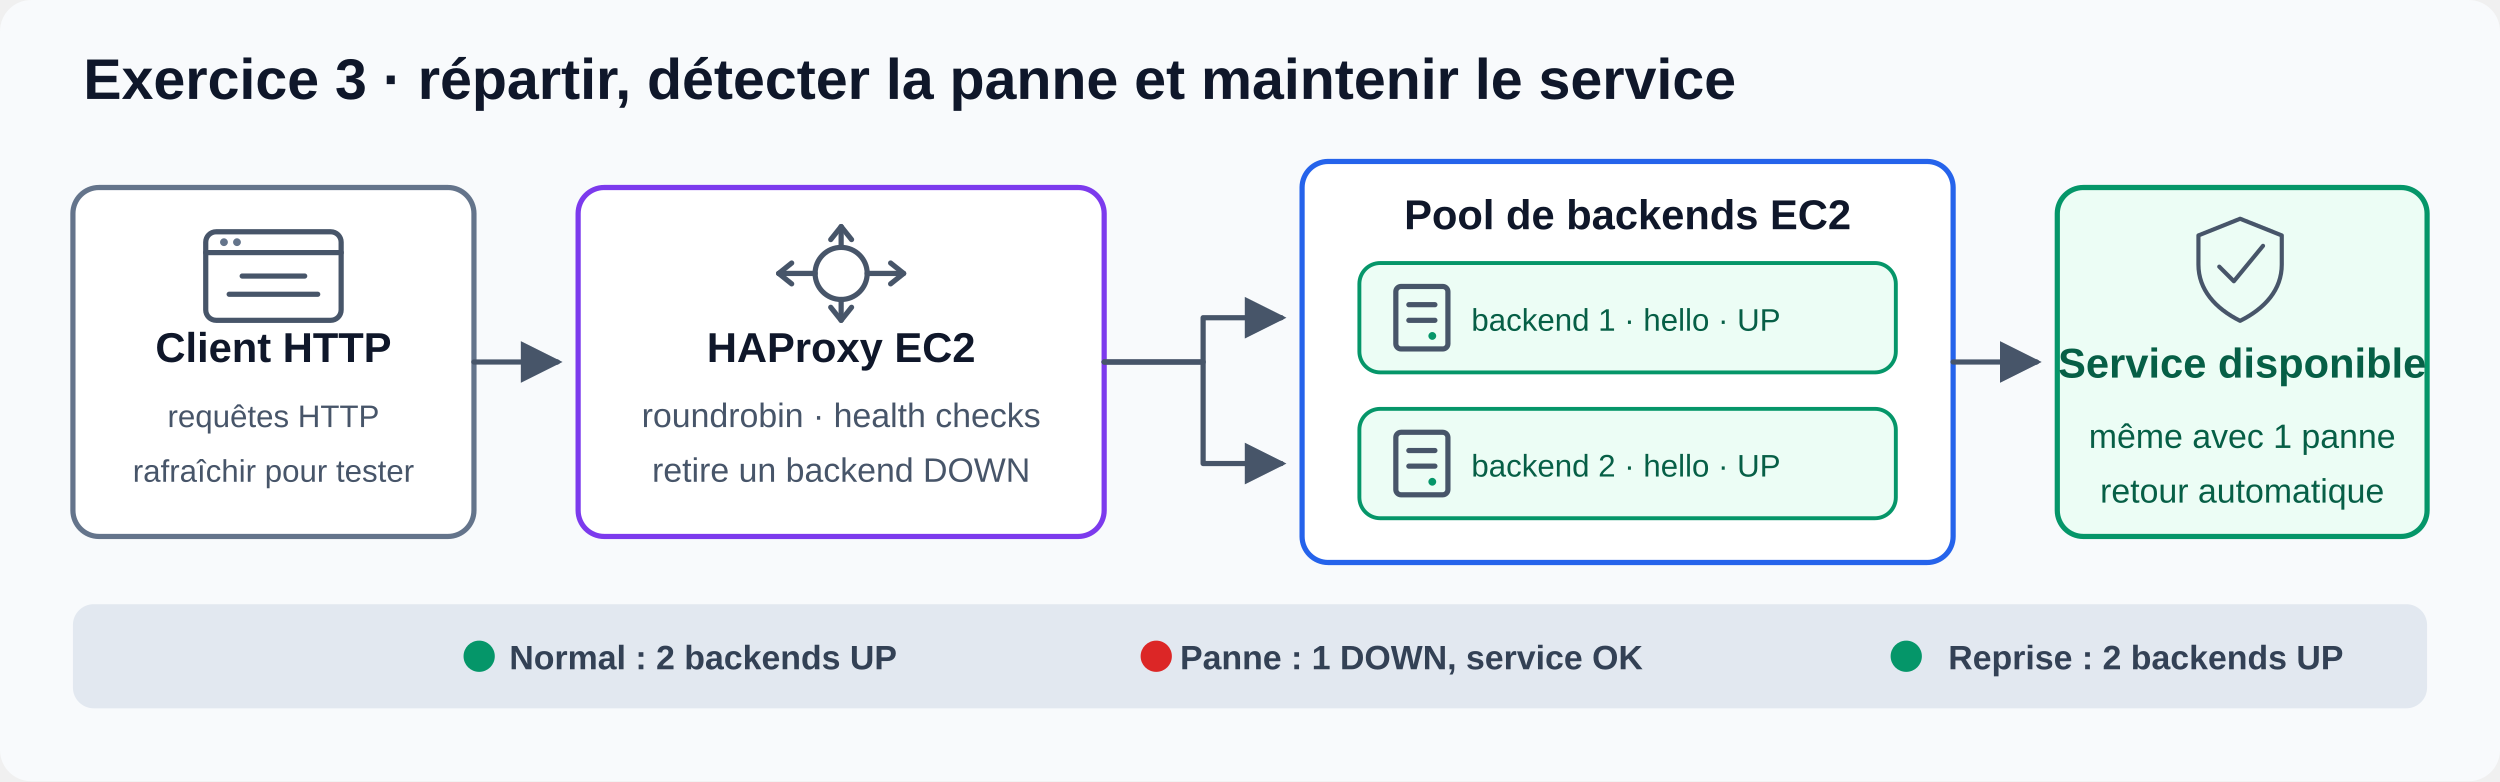
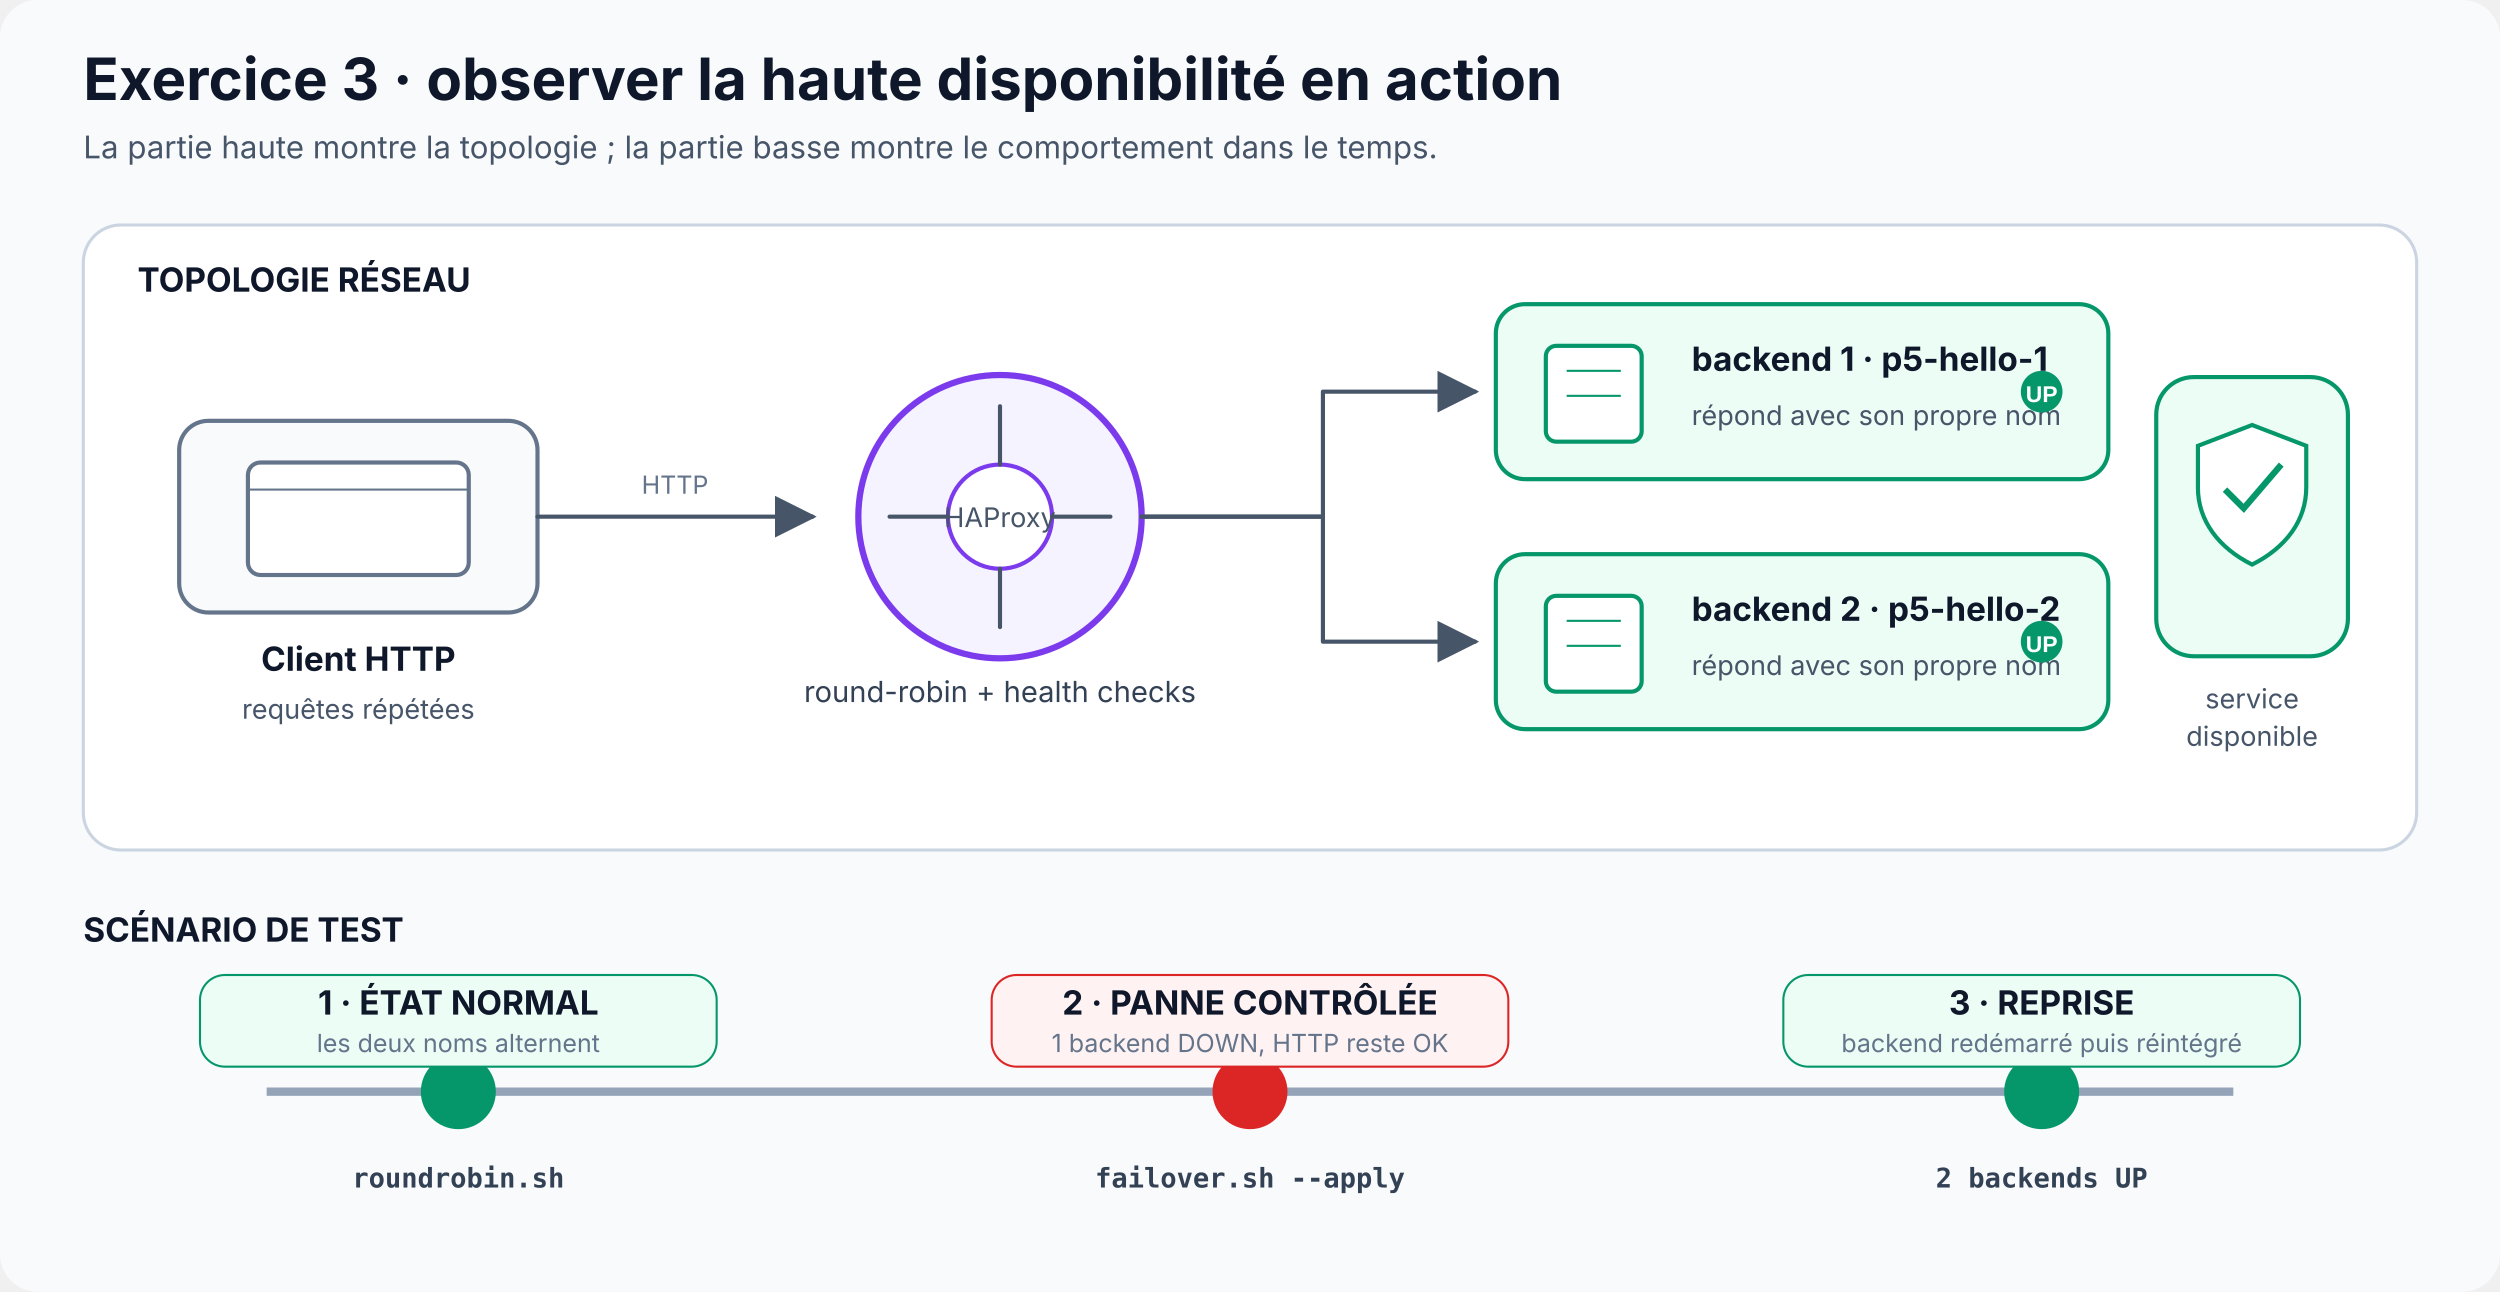
- <svg xmlns="http://www.w3.org/2000/svg" width="960" height="300" viewBox="0 0 960 300" role="img" aria-labelledby="title desc">
+ <svg xmlns="http://www.w3.org/2000/svg" width="1200" height="620" viewBox="0 0 1200 620" role="img" aria-labelledby="title desc">
  <defs>
-     <marker id="arrow" markerWidth="8" markerHeight="8" refX="7" refY="4" orient="auto">
-       <path d="M0 0L8 4L0 8Z" fill="#475569" />
+     <marker id="arrow" markerWidth="10" markerHeight="10" refX="9" refY="5" orient="auto">
+       <path d="M0 0L10 5L0 10Z" fill="#475569" />
    </marker>
    <style>
-     .title{font:700 22px Arial,sans-serif;fill:#0f172a}.card-title{font:700 16px Arial,sans-serif;fill:#0f172a}.label{font:13px Arial,sans-serif;fill:#475569}.small{font:12px Arial,sans-serif;fill:#475569}.ok-title{font:700 16px Arial,sans-serif;fill:#065f46}.ok-label{font:13px Arial,sans-serif;fill:#065f46}.line{fill:none;stroke:#475569;stroke-width:2;stroke-linecap:round;stroke-linejoin:round}
-   </style>
+   .title{font:700 28px Inter,Arial,sans-serif;fill:#0f172a}
+   .subtitle{font:15px Inter,Arial,sans-serif;fill:#475569}
+   .section{font:700 16px Inter,Arial,sans-serif;fill:#0f172a}
+   .label{font:14px Inter,Arial,sans-serif;fill:#334155}
+   .small{font:13px Inter,Arial,sans-serif;fill:#475569}
+   .tiny{font:12px Inter,Arial,sans-serif;fill:#64748b}
+   .mono{font:600 13px ui-monospace,SFMono-Regular,Consolas,monospace;fill:#334155}
+   .line{fill:none;stroke:#475569;stroke-width:2;stroke-linecap:round;stroke-linejoin:round}
+   .soft{fill:#f8fafc;stroke:#cbd5e1;stroke-width:1.5}
+   .panel{fill:#fff;stroke:#cbd5e1;stroke-width:1.5}
+ </style>
  </defs>
-   <rect width="960" height="300" rx="12" fill="#f8fafc" />
-   <text x="32" y="38" class="title">Exercice 3 · répartir, détecter la panne et maintenir le service</text>
-   <g text-anchor="middle">
-     <rect x="28" y="72" width="154" height="134" rx="10" fill="#fff" stroke="#64748b" stroke-width="2" />
-     <g transform="translate(79 89)" class="line">
-       <rect x="0" y="0" width="52" height="34" rx="4" />
-       <line x1="0" y1="8" x2="52" y2="8" />
-       <circle cx="7" cy="4" r="1.5" fill="#64748b" stroke="none" />
-       <circle cx="12" cy="4" r="1.5" fill="#64748b" stroke="none" />
-       <path d="M9 24h34M14 17h24" />
-     </g>
-     <text x="105" y="139" class="card-title">Client HTTP</text>
-     <text x="105" y="164" class="small">requêtes HTTP</text>
-     <text x="105" y="185" class="small">rafraîchir pour tester</text>
-     <rect x="222" y="72" width="202" height="134" rx="10" fill="#fff" stroke="#7c3aed" stroke-width="2" />
-     <g transform="translate(297 87)" class="line" stroke="#7c3aed">
-       <circle cx="26" cy="18" r="10" />
-       <path d="M16 18H2M36 18h14M26 8V0M26 28v8" />
-       <path d="M7 14l-5 4 5 4M45 14l5 4-5 4M22 5l4-5 4 5M22 31l4 5 4-5" />
-     </g>
-     <text x="323" y="139" class="card-title">HAProxy EC2</text>
-     <text x="323" y="164" class="label">roundrobin · health checks</text>
-     <text x="323" y="185" class="label">retire un backend DOWN</text>
-     <rect x="500" y="62" width="250" height="154" rx="10" fill="#fff" stroke="#2563eb" stroke-width="2" />
-     <text x="625" y="88" class="card-title">Pool de backends EC2</text>
-     <rect x="522" y="101" width="206" height="42" rx="8" fill="#ecfdf5" stroke="#059669" stroke-width="1.5" />
-     <g transform="translate(536 110)" class="line" stroke="#059669">
-       <rect x="0" y="0" width="20" height="24" rx="2" />
-       <line x1="5" y1="7" x2="15" y2="7" />
-       <line x1="5" y1="13" x2="15" y2="13" />
-       <circle cx="14" cy="19" r="1.5" fill="#059669" stroke="none" />
-     </g>
-     <text x="565" y="127" text-anchor="start" font-family="Arial,sans-serif" font-size="12" fill="#065f46">backend 1 · hello · UP</text>
-     <rect x="522" y="157" width="206" height="42" rx="8" fill="#ecfdf5" stroke="#059669" stroke-width="1.5" />
-     <g transform="translate(536 166)" class="line" stroke="#059669">
-       <rect x="0" y="0" width="20" height="24" rx="2" />
-       <line x1="5" y1="7" x2="15" y2="7" />
-       <line x1="5" y1="13" x2="15" y2="13" />
-       <circle cx="14" cy="19" r="1.5" fill="#059669" stroke="none" />
-     </g>
-     <text x="565" y="183" text-anchor="start" font-family="Arial,sans-serif" font-size="12" fill="#065f46">backend 2 · hello · UP</text>
-     <rect x="790" y="72" width="142" height="134" rx="10" fill="#ecfdf5" stroke="#059669" stroke-width="2" />
-     <g transform="translate(841 84) scale(.8)" class="line" stroke="#059669">
-       <path d="M24 0l20 8v14c0 12-8 21-20 27C12 43 4 34 4 22V8Z" />
-       <path d="M14 23l7 7 14-17" />
-     </g>
-     <text x="861" y="145" class="ok-title">Service disponible</text>
-     <text x="861" y="172" class="ok-label">même avec 1 panne</text>
-     <text x="861" y="193" class="ok-label">retour automatique</text>
+   <rect width="1200" height="620" rx="18" fill="#f8fafc" />
+   <text x="40" y="48" class="title">Exercice 3 · observer la haute disponibilité en action</text>
+   <text x="40" y="76" class="subtitle">La partie haute montre la topologie ; la partie basse montre le comportement dans le temps.</text>
+   <rect x="40" y="108" width="1120" height="300" rx="18" fill="#fff" stroke="#cbd5e1" stroke-width="1.5" />
+   <text x="66" y="140" class="section">TOPOLOGIE RÉSEAU</text>
+   <g>
+     <rect x="86" y="202" width="172" height="92" rx="14" fill="#f8fafc" stroke="#64748b" stroke-width="2" />
+     <rect x="119" y="222" width="106" height="54" rx="6" fill="#fff" stroke="#64748b" stroke-width="2" />
+     <line x1="119" y1="235" x2="225" y2="235" stroke="#64748b" />
+     <text x="172" y="322" text-anchor="middle" class="section">Client HTTP</text>
+     <text x="172" y="345" text-anchor="middle" class="small">requêtes répétées</text>
  </g>
-   <g class="line" marker-end="url(#arrow)">
-     <line x1="182" y1="139" x2="214" y2="139" />
-     <path d="M424 139H462V122H492" />
-     <path d="M424 139H462V178H492" />
-     <line x1="750" y1="139" x2="782" y2="139" />
+   <path d="M258 248H390" class="line" marker-end="url(#arrow)" />
+   <text x="324" y="237" text-anchor="middle" class="tiny">HTTP</text>
+   <g>
+     <circle cx="480" cy="248" r="68" fill="#f5f3ff" stroke="#7c3aed" stroke-width="3" />
+     <circle cx="480" cy="248" r="25" fill="#fff" stroke="#7c3aed" stroke-width="2" />
+     <path d="M455 248h-28M505 248h28M480 223v-28M480 273v28" class="line" stroke="#7c3aed" />
+     <text x="480" y="253" text-anchor="middle" class="small" fill="#6d28d9">HAProxy</text>
+     <text x="480" y="337" text-anchor="middle" class="label">round-robin + health checks</text>
  </g>
-   <rect x="28" y="232" width="904" height="40" rx="8" fill="#e2e8f0" />
-   <g font-family="Arial,sans-serif" font-size="13" font-weight="700" text-anchor="middle">
-     <circle cx="184" cy="252" r="6" fill="#059669" />
-     <text x="270" y="257" fill="#334155">Normal : 2 backends UP</text>
-     <circle cx="444" cy="252" r="6" fill="#dc2626" />
-     <text x="542" y="257" fill="#334155">Panne : 1 DOWN, service OK</text>
-     <circle cx="732" cy="252" r="6" fill="#059669" />
-     <text x="824" y="257" fill="#334155">Reprise : 2 backends UP</text>
+   <path d="M548 248H635V188H708" class="line" marker-end="url(#arrow)" />
+   <path d="M548 248H635V308H708" class="line" marker-end="url(#arrow)" />
+   <g>
+     <rect x="718" y="146" width="294" height="84" rx="14" fill="#ecfdf5" stroke="#059669" stroke-width="2" />
+     <rect x="742" y="166" width="46" height="46" rx="5" fill="#fff" stroke="#059669" stroke-width="2" />
+     <line x1="752" y1="178" x2="778" y2="178" stroke="#059669" />
+     <line x1="752" y1="190" x2="778" y2="190" stroke="#059669" />
+     <text x="812" y="178" class="section">backend 1 · p5-hello-1</text>
+     <text x="812" y="204" class="small">répond avec son propre nom</text>
+     <circle cx="980" cy="188" r="10" fill="#059669" />
+     <text x="980" y="193" text-anchor="middle" font-family="Arial" font-size="11" font-weight="700" fill="#fff">UP</text>
+     <rect x="718" y="266" width="294" height="84" rx="14" fill="#ecfdf5" stroke="#059669" stroke-width="2" />
+     <rect x="742" y="286" width="46" height="46" rx="5" fill="#fff" stroke="#059669" stroke-width="2" />
+     <line x1="752" y1="298" x2="778" y2="298" stroke="#059669" />
+     <line x1="752" y1="310" x2="778" y2="310" stroke="#059669" />
+     <text x="812" y="298" class="section">backend 2 · p5-hello-2</text>
+     <text x="812" y="324" class="small">répond avec son propre nom</text>
+     <circle cx="980" cy="308" r="10" fill="#059669" />
+     <text x="980" y="313" text-anchor="middle" font-family="Arial" font-size="11" font-weight="700" fill="#fff">UP</text>
  </g>
+   <rect x="1035" y="181" width="92" height="134" rx="18" fill="#ecfdf5" stroke="#059669" stroke-width="2" />
+   <path d="M1081 204l26 10v20c0 16-10 29-26 37-16-8-26-21-26-37v-20Z" fill="#fff" stroke="#059669" stroke-width="2" />
+   <path d="M1068 235l9 9 18-21" fill="none" stroke="#059669" stroke-width="3" />
+   <text x="1081" y="340" text-anchor="middle" class="small" fill="#047857">service</text>
+   <text x="1081" y="358" text-anchor="middle" class="small" fill="#047857">disponible</text>
+   <text x="40" y="452" class="section">SCÉNARIO DE TEST</text>
+   <line x1="128" y1="524" x2="1072" y2="524" stroke="#94a3b8" stroke-width="4" />
+   <circle cx="220" cy="524" r="18" fill="#059669" />
+   <circle cx="600" cy="524" r="18" fill="#dc2626" />
+   <circle cx="980" cy="524" r="18" fill="#059669" />
+   <rect x="96" y="468" width="248" height="44" rx="12" fill="#ecfdf5" stroke="#059669" />
+   <text x="220" y="487" text-anchor="middle" class="section" fill="#047857">1 · ÉTAT NORMAL</text>
+   <text x="220" y="505" text-anchor="middle" class="tiny">les deux noms alternent</text>
+   <rect x="476" y="468" width="248" height="44" rx="12" fill="#fef2f2" stroke="#dc2626" />
+   <text x="600" y="487" text-anchor="middle" class="section" fill="#b91c1c">2 · PANNE CONTRÔLÉE</text>
+   <text x="600" y="505" text-anchor="middle" class="tiny">1 backend DOWN, HTTP reste OK</text>
+   <rect x="856" y="468" width="248" height="44" rx="12" fill="#ecfdf5" stroke="#059669" />
+   <text x="980" y="487" text-anchor="middle" class="section" fill="#047857">3 · REPRISE</text>
+   <text x="980" y="505" text-anchor="middle" class="tiny">backend redémarré puis réintégré</text>
+   <text x="220" y="570" text-anchor="middle" class="mono">roundrobin.sh</text>
+   <text x="600" y="570" text-anchor="middle" class="mono">failover.sh --apply</text>
+   <text x="980" y="570" text-anchor="middle" class="mono">2 backends UP</text>
</svg>
